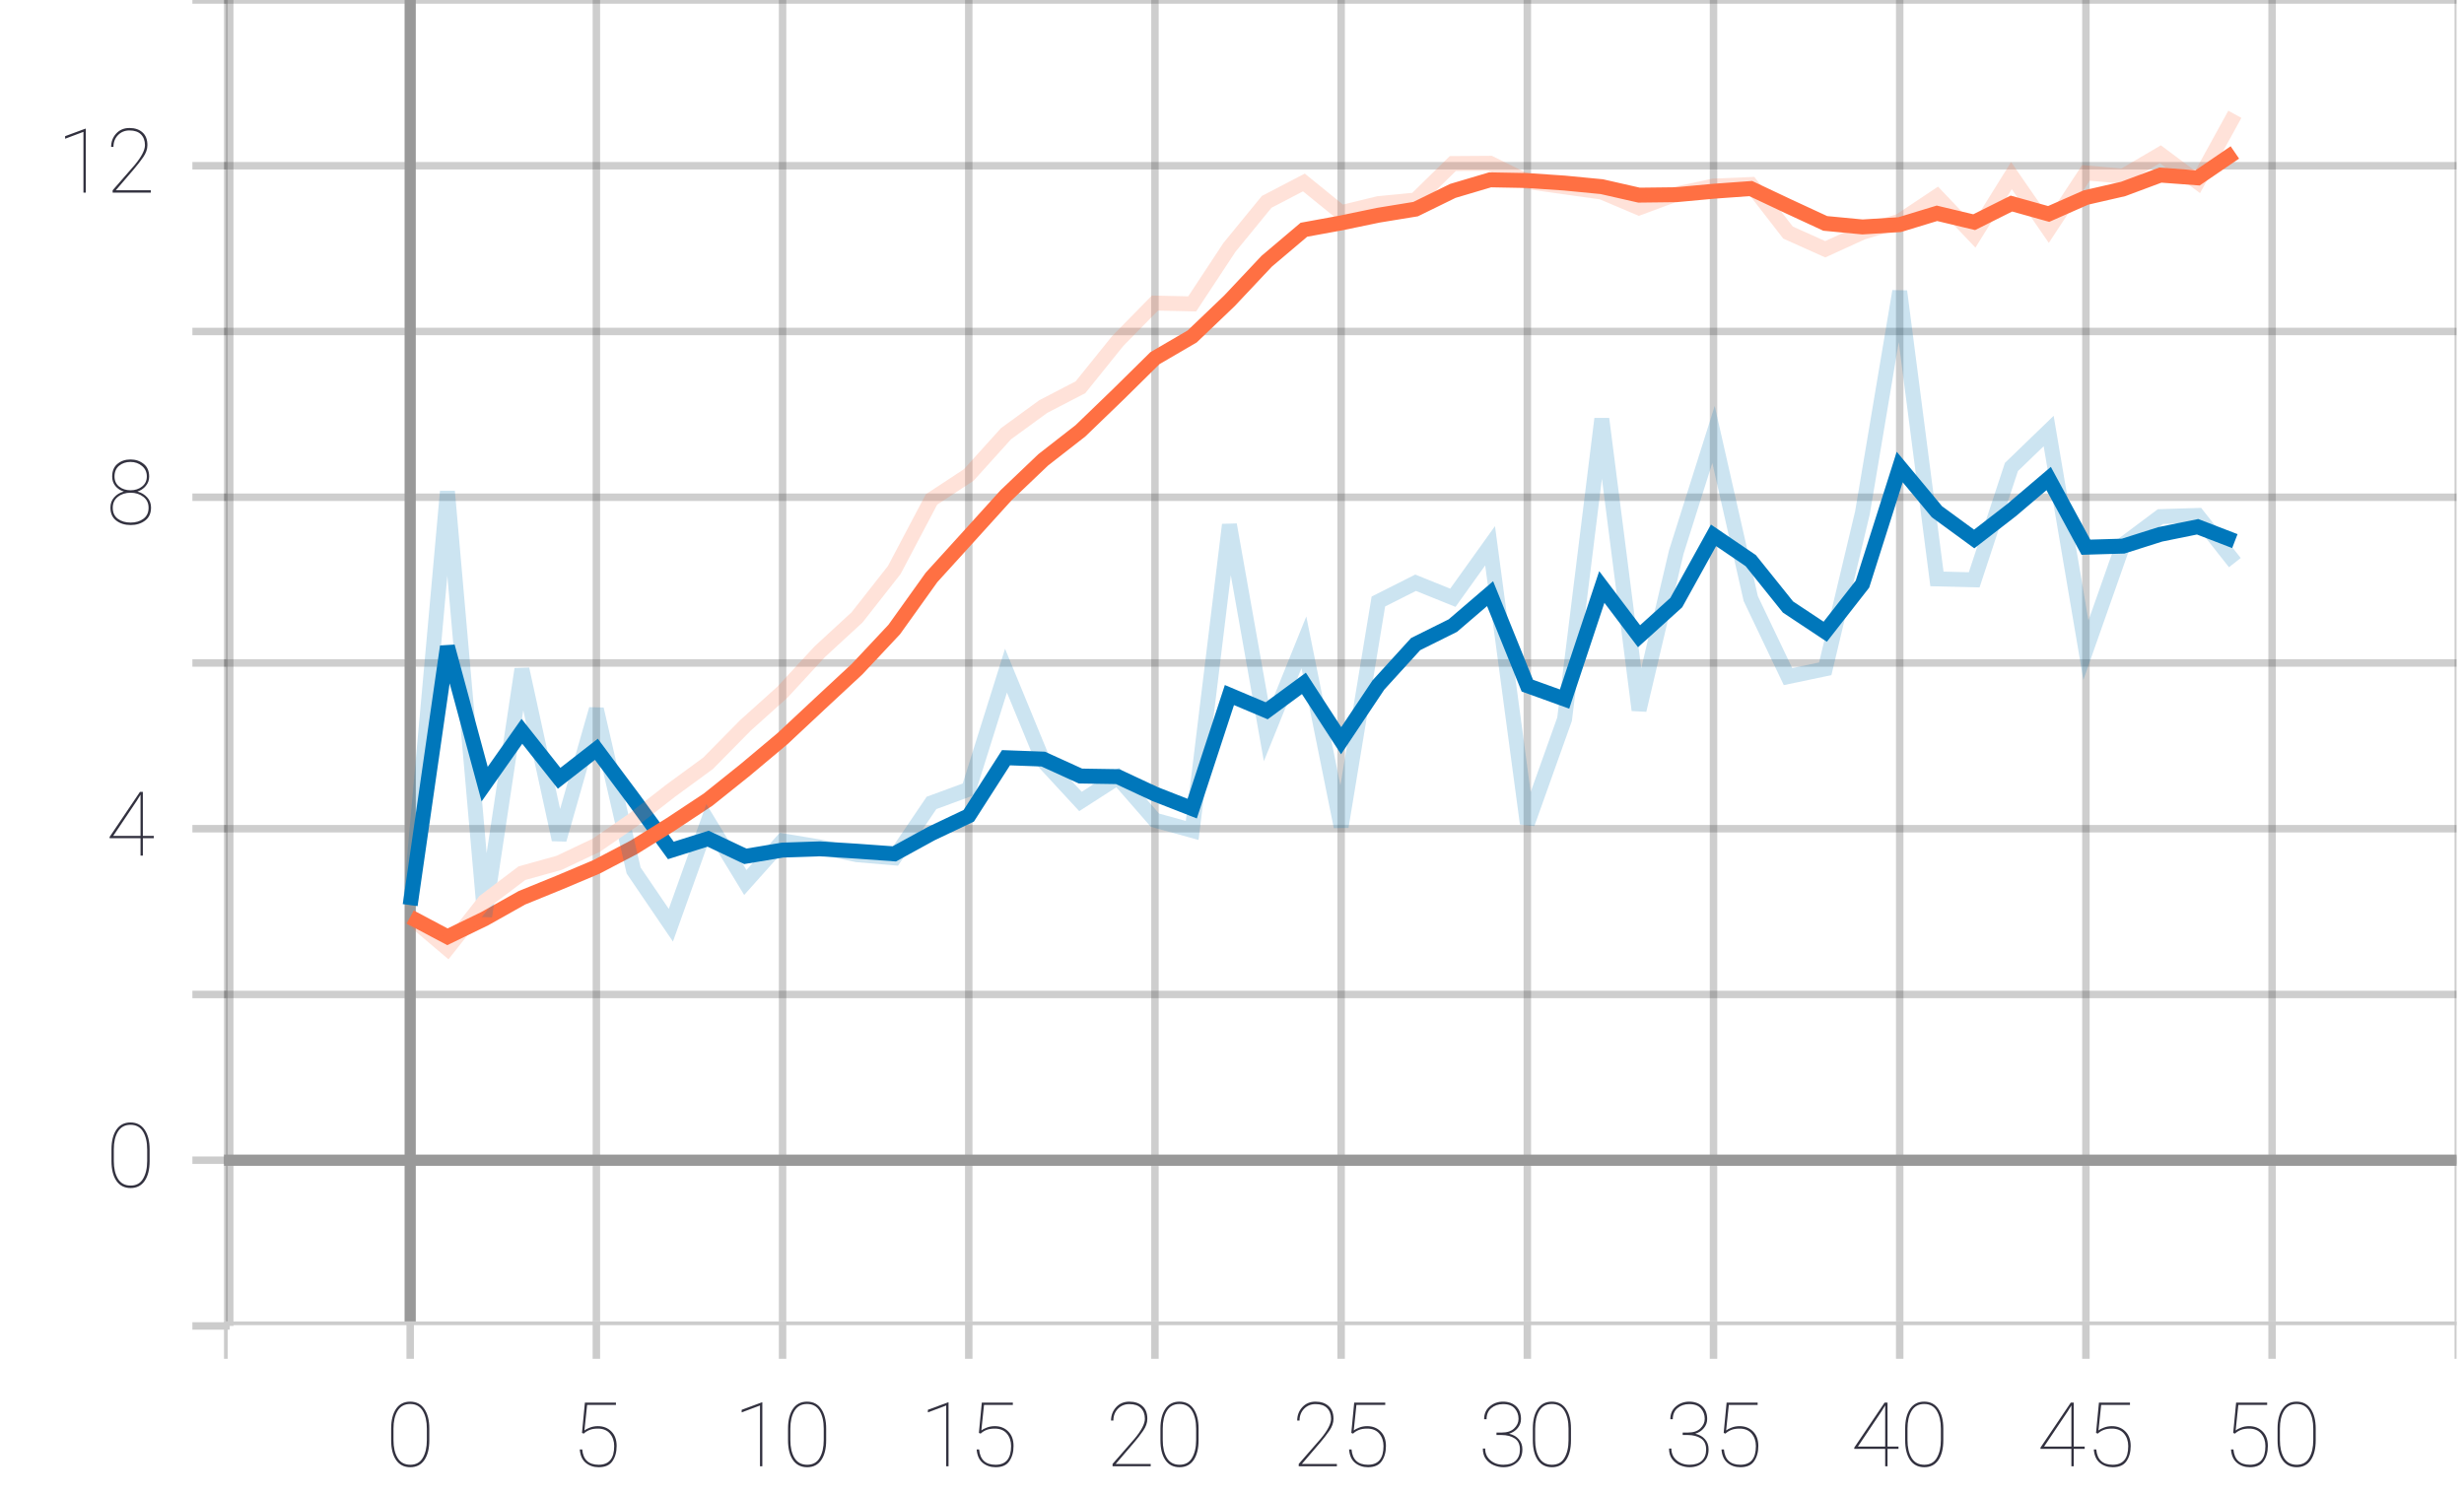
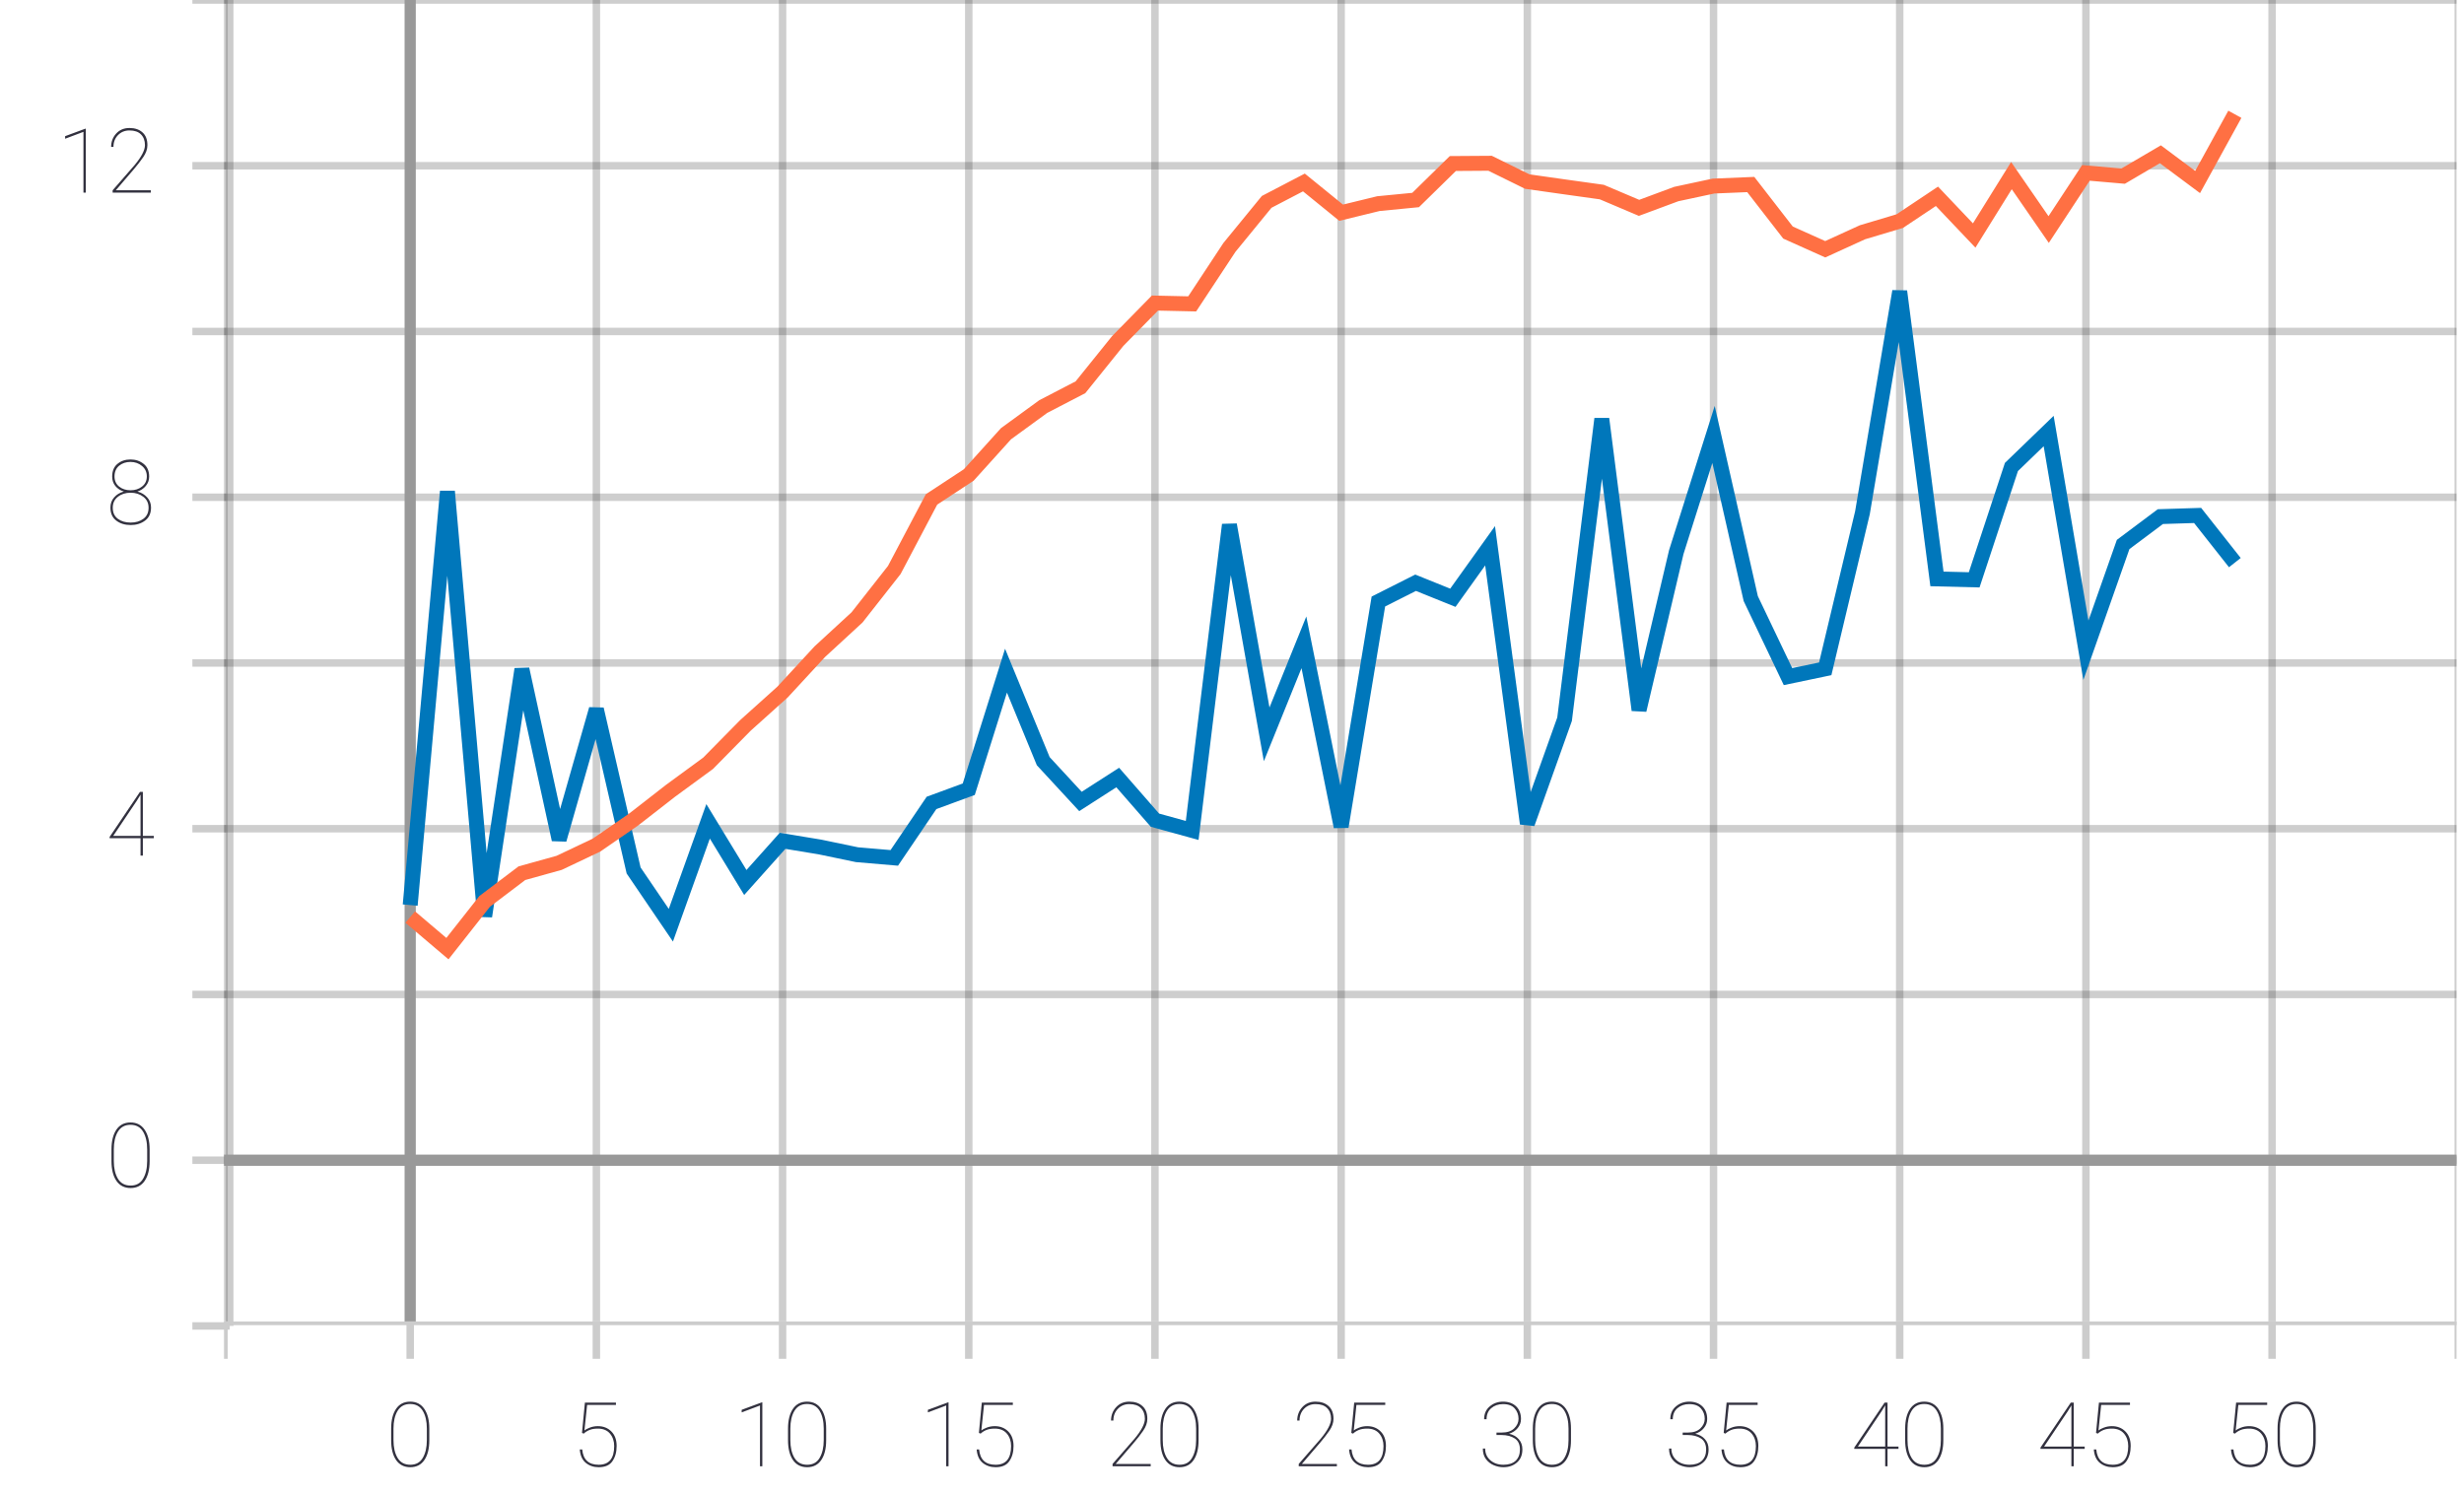
<svg xmlns="http://www.w3.org/2000/svg" viewBox="0 0 330 200">
  <g>
    <g>
      <g>
        <g>
          <g>
            <line x1="30.766" y1="177.602" x2="25.766" y2="177.602" style="visibility: inherit;" fill="rgb(0, 0, 0)" stroke="rgb(204, 204, 204)" stroke-width="1px" />
            <line x1="30.766" y1="155.402" x2="25.766" y2="155.402" style="visibility: inherit;" fill="rgb(0, 0, 0)" stroke="rgb(204, 204, 204)" stroke-width="1px" />
            <line x1="30.766" y1="133.202" x2="25.766" y2="133.202" style="visibility: inherit;" fill="rgb(0, 0, 0)" stroke="rgb(204, 204, 204)" stroke-width="1px" />
            <line x1="30.766" y1="111.001" x2="25.766" y2="111.001" style="visibility: inherit;" fill="rgb(0, 0, 0)" stroke="rgb(204, 204, 204)" stroke-width="1px" />
            <line x1="30.766" y1="88.801" x2="25.766" y2="88.801" style="visibility: inherit;" fill="rgb(0, 0, 0)" stroke="rgb(204, 204, 204)" stroke-width="1px" />
            <line x1="30.766" y1="66.601" x2="25.766" y2="66.601" style="visibility: inherit;" fill="rgb(0, 0, 0)" stroke="rgb(204, 204, 204)" stroke-width="1px" />
            <line x1="30.766" y1="44.401" x2="25.766" y2="44.401" style="visibility: inherit;" fill="rgb(0, 0, 0)" stroke="rgb(204, 204, 204)" stroke-width="1px" />
            <line x1="30.766" y1="22.2" x2="25.766" y2="22.2" style="visibility: inherit;" fill="rgb(0, 0, 0)" stroke="rgb(204, 204, 204)" stroke-width="1px" />
            <line x1="30.766" y1="0" x2="25.766" y2="0" style="visibility: inherit;" fill="rgb(0, 0, 0)" stroke="rgb(204, 204, 204)" stroke-width="1px" />
          </g>
          <g transform="translate(20.766, 0)">
            <text style="text-anchor: end; visibility: hidden; font-family: Roboto, sans-serif; font-size: 12px; font-weight: 200;" x="0" y="177.602" dx="0em" dy="0.3em" fill="rgb(50, 49, 63)" stroke="none" stroke-width="1px">-2</text>
            <text style="text-anchor: end; visibility: inherit; font-family: Roboto, sans-serif; font-size: 12px; font-weight: 200;" x="0" y="155.402" dx="0em" dy="0.3em" fill="rgb(50, 49, 63)" stroke="none" stroke-width="1px">0</text>
            <text style="text-anchor: end; visibility: hidden; font-family: Roboto, sans-serif; font-size: 12px; font-weight: 200;" x="0" y="133.202" dx="0em" dy="0.3em" fill="rgb(50, 49, 63)" stroke="none" stroke-width="1px">2</text>
            <text style="text-anchor: end; visibility: inherit; font-family: Roboto, sans-serif; font-size: 12px; font-weight: 200;" x="0" y="111.001" dx="0em" dy="0.3em" fill="rgb(50, 49, 63)" stroke="none" stroke-width="1px">4</text>
            <text style="text-anchor: end; visibility: hidden; font-family: Roboto, sans-serif; font-size: 12px; font-weight: 200;" x="0" y="88.801" dx="0em" dy="0.3em" fill="rgb(50, 49, 63)" stroke="none" stroke-width="1px">6</text>
            <text style="text-anchor: end; visibility: inherit; font-family: Roboto, sans-serif; font-size: 12px; font-weight: 200;" x="0" y="66.601" dx="0em" dy="0.3em" fill="rgb(50, 49, 63)" stroke="none" stroke-width="1px">8</text>
            <text style="text-anchor: end; visibility: hidden; font-family: Roboto, sans-serif; font-size: 12px; font-weight: 200;" x="0" y="44.401" dx="0em" dy="0.3em" fill="rgb(50, 49, 63)" stroke="none" stroke-width="1px">10</text>
            <text style="text-anchor: end; visibility: inherit; font-family: Roboto, sans-serif; font-size: 12px; font-weight: 200;" x="0" y="22.2" dx="0em" dy="0.3em" fill="rgb(50, 49, 63)" stroke="none" stroke-width="1px">12</text>
            <text style="text-anchor: end; visibility: hidden; font-family: Roboto, sans-serif; font-size: 12px; font-weight: 200;" x="0" y="0" dx="0em" dy="0.3em" fill="rgb(50, 49, 63)" stroke="none" stroke-width="1px">14</text>
          </g>
          <line x1="30.766" y1="0" x2="30.766" y2="177.602" fill="rgb(0, 0, 0)" stroke="rgb(204, 204, 204)" stroke-width="1px" />
        </g>
      </g>
      <g transform="translate(30, 0)" clip-path="url(#clip_0)">
        <clipPath id="clip_0">
          <rect width="299" height="177" />
        </clipPath>
        <g>
          <g>
            <g>
              <line x1="0" y1="0" x2="0" y2="177.602" fill="rgb(0, 0, 0)" stroke="rgb(60, 60, 60)" stroke-width="1px" opacity="0.25" />
              <line x1="24.936" y1="0" x2="24.936" y2="177.602" fill="rgb(0, 0, 0)" stroke="rgb(60, 60, 60)" stroke-width="1px" opacity="0.25" />
              <line x1="49.872" y1="0" x2="49.872" y2="177.602" fill="rgb(0, 0, 0)" stroke="rgb(60, 60, 60)" stroke-width="1px" opacity="0.25" />
              <line x1="74.808" y1="0" x2="74.808" y2="177.602" fill="rgb(0, 0, 0)" stroke="rgb(60, 60, 60)" stroke-width="1px" opacity="0.25" />
              <line x1="99.745" y1="0" x2="99.745" y2="177.602" fill="rgb(0, 0, 0)" stroke="rgb(60, 60, 60)" stroke-width="1px" opacity="0.25" />
              <line x1="124.681" y1="0" x2="124.681" y2="177.602" fill="rgb(0, 0, 0)" stroke="rgb(60, 60, 60)" stroke-width="1px" opacity="0.25" />
              <line x1="149.617" y1="0" x2="149.617" y2="177.602" fill="rgb(0, 0, 0)" stroke="rgb(60, 60, 60)" stroke-width="1px" opacity="0.25" />
              <line x1="174.553" y1="0" x2="174.553" y2="177.602" fill="rgb(0, 0, 0)" stroke="rgb(60, 60, 60)" stroke-width="1px" opacity="0.25" />
              <line x1="199.489" y1="0" x2="199.489" y2="177.602" fill="rgb(0, 0, 0)" stroke="rgb(60, 60, 60)" stroke-width="1px" opacity="0.25" />
              <line x1="224.425" y1="0" x2="224.425" y2="177.602" fill="rgb(0, 0, 0)" stroke="rgb(60, 60, 60)" stroke-width="1px" opacity="0.25" />
              <line x1="249.362" y1="0" x2="249.362" y2="177.602" fill="rgb(0, 0, 0)" stroke="rgb(60, 60, 60)" stroke-width="1px" opacity="0.25" />
              <line x1="274.298" y1="0" x2="274.298" y2="177.602" fill="rgb(0, 0, 0)" stroke="rgb(60, 60, 60)" stroke-width="1px" opacity="0.25" />
              <line x1="299.234" y1="0" x2="299.234" y2="177.602" fill="rgb(0, 0, 0)" stroke="rgb(60, 60, 60)" stroke-width="1px" opacity="0.25" />
            </g>
            <g>
              <line x1="0" y1="177.602" x2="299.234" y2="177.602" fill="rgb(0, 0, 0)" stroke="rgb(60, 60, 60)" stroke-width="1px" opacity="0.25" />
              <line x1="0" y1="155.402" x2="299.234" y2="155.402" fill="rgb(0, 0, 0)" stroke="rgb(60, 60, 60)" stroke-width="1px" opacity="0.25" />
              <line x1="0" y1="133.202" x2="299.234" y2="133.202" fill="rgb(0, 0, 0)" stroke="rgb(60, 60, 60)" stroke-width="1px" opacity="0.25" />
              <line x1="0" y1="111.001" x2="299.234" y2="111.001" fill="rgb(0, 0, 0)" stroke="rgb(60, 60, 60)" stroke-width="1px" opacity="0.25" />
              <line x1="0" y1="88.801" x2="299.234" y2="88.801" fill="rgb(0, 0, 0)" stroke="rgb(60, 60, 60)" stroke-width="1px" opacity="0.25" />
              <line x1="0" y1="66.601" x2="299.234" y2="66.601" fill="rgb(0, 0, 0)" stroke="rgb(60, 60, 60)" stroke-width="1px" opacity="0.25" />
              <line x1="0" y1="44.401" x2="299.234" y2="44.401" fill="rgb(0, 0, 0)" stroke="rgb(60, 60, 60)" stroke-width="1px" opacity="0.25" />
              <line x1="0" y1="22.2" x2="299.234" y2="22.2" fill="rgb(0, 0, 0)" stroke="rgb(60, 60, 60)" stroke-width="1px" opacity="0.25" />
              <line x1="0" y1="0" x2="299.234" y2="0" fill="rgb(0, 0, 0)" stroke="rgb(60, 60, 60)" stroke-width="1px" opacity="0.25" />
            </g>
          </g>
        </g>
        <g>
          <g>
            <line x1="0" y1="155.402" x2="299.234" y2="155.402" fill="rgb(0, 0, 0)" stroke="rgb(153, 153, 153)" stroke-width="1.5px" />
          </g>
        </g>
        <g>
          <g>
            <line x1="24.936" y1="0" x2="24.936" y2="177.602" fill="rgb(0, 0, 0)" stroke="rgb(153, 153, 153)" stroke-width="1.5px" />
          </g>
        </g>
        <g>
          <g>
            <g>
              <g>
                <g>
-                   <path style="fill: none;" stroke="rgb(0, 119, 187)" stroke-width="2px" d="M24.936,121.231L29.923,86.596L34.911,105.031L39.898,97.953L44.885,104.245L49.872,100.362L54.86,107.043L59.847,113.912L64.834,112.336L69.821,114.698L74.808,113.865L79.796,113.697L84.783,114.012L89.77,114.371L94.757,111.639L99.745,109.268L104.732,101.492L109.719,101.676L114.706,103.946L119.694,104.026L124.681,106.358L129.668,108.308L134.655,93.098L139.643,95.204L144.63,91.536L149.617,99.215L154.604,91.756L159.591,86.276L164.579,83.793L169.566,79.516L174.553,91.836L179.54,93.635L184.528,78.623L189.515,85.219L194.502,80.711L199.489,71.704L204.477,75.094L209.464,81.307L214.451,84.617L219.438,78.238L224.425,62.551L229.413,68.548L234.4,72.194L239.387,68.337L244.374,64.096L249.362,73.296L254.349,73.149L259.336,71.568L264.323,70.557L269.311,72.477" fill="none" />
-                 </g>
-                 <g>
-                   <path style="fill: none;" stroke="rgb(255, 112, 67)" stroke-width="2px" d="M24.936,122.831L29.923,125.477L34.911,123.057L39.898,120.254L44.885,118.223L49.872,116.118L54.86,113.506L59.847,110.407L64.834,107.106L69.821,103.11L74.808,98.928L79.796,94.261L84.783,89.629L89.77,84.311L94.757,77.341L99.745,71.851L104.732,66.347L109.719,61.591L114.706,57.702L119.694,52.891L124.681,47.972L129.668,45.064L134.655,40.294L139.643,34.993L144.63,30.772L149.617,29.86L154.604,28.826L159.591,28.011L164.579,25.568L169.566,24.088L174.553,24.182L179.54,24.521L184.528,25.003L189.515,26.138L194.502,26.079L199.489,25.616L204.477,25.256L209.464,27.613L214.451,29.923L219.438,30.398L224.425,30.088L229.413,28.57L234.4,29.76L239.387,27.265L244.374,28.658L249.362,26.458L254.349,25.312L259.336,23.452L264.323,23.823L269.311,20.417" fill="none" />
-                 </g>
-               </g>
-             </g>
-           </g>
-           <g opacity="0.2">
-             <g>
-               <g>
-                 <g>
                  <path style="fill: none;" stroke="rgb(0, 119, 187)" stroke-width="2px" d="M24.936,121.231L29.923,65.815L34.911,122.729L39.898,89.629L44.885,112.46L49.872,94.991L54.86,116.596L59.847,123.928L64.834,110.012L69.821,118.204L74.808,112.624L79.796,113.445L84.783,114.483L89.77,114.908L94.757,107.545L99.745,105.712L104.732,89.831L109.719,101.953L114.706,107.351L119.694,104.145L124.681,109.856L129.668,111.232L134.655,70.284L139.643,98.362L144.63,86.035L149.617,110.732L154.604,80.569L159.591,78.055L164.579,80.068L169.566,73.102L174.553,110.314L179.54,96.335L184.528,56.104L189.515,95.113L194.502,73.95L199.489,58.192L204.477,80.179L209.464,90.627L214.451,89.583L219.438,68.669L224.425,39.021L229.413,77.542L234.4,77.665L239.387,62.55L244.374,57.734L249.362,87.096L254.349,72.929L259.336,69.197L264.323,69.041L269.311,75.358" fill="none" />
                </g>
                <g>
                  <path style="fill: none;" stroke="rgb(255, 112, 67)" stroke-width="2px" d="M24.936,122.831L29.923,127.064L34.911,120.734L39.898,116.959L44.885,115.572L49.872,113.206L54.86,109.771L59.847,105.89L64.834,102.237L69.821,97.175L74.808,92.693L79.796,87.286L84.783,82.695L89.77,76.346L94.757,66.895L99.745,63.618L104.732,58.095L109.719,54.457L114.706,51.87L119.694,45.675L124.681,40.593L129.668,40.703L134.655,33.139L139.643,27.041L144.63,24.44L149.617,28.492L154.604,27.275L159.591,26.79L164.579,21.902L169.566,21.868L174.553,24.323L179.54,25.03L184.528,25.726L189.515,27.841L194.502,25.99L199.489,24.922L204.477,24.715L209.464,31.149L214.451,33.388L219.438,31.111L224.425,29.621L229.413,26.295L234.4,31.545L239.387,23.521L244.374,30.747L249.362,23.159L254.349,23.592L259.336,20.663L264.323,24.38L269.311,15.308" fill="none" />
                </g>
              </g>
            </g>
          </g>
        </g>
      </g>
      <g transform="translate(30, 177)" clip-path="url(#clip_1)">
        <clipPath id="clip_1">
          <rect width="299" height="22" />
        </clipPath>
        <g>
          <g>
            <line x1="0" y1="0" x2="0" y2="5" style="visibility: inherit;" fill="rgb(0, 0, 0)" stroke="rgb(204, 204, 204)" stroke-width="1px" />
            <line x1="24.936" y1="0" x2="24.936" y2="5" style="visibility: inherit;" fill="rgb(0, 0, 0)" stroke="rgb(204, 204, 204)" stroke-width="1px" />
            <line x1="49.872" y1="0" x2="49.872" y2="5" style="visibility: inherit;" fill="rgb(0, 0, 0)" stroke="rgb(204, 204, 204)" stroke-width="1px" />
            <line x1="74.808" y1="0" x2="74.808" y2="5" style="visibility: inherit;" fill="rgb(0, 0, 0)" stroke="rgb(204, 204, 204)" stroke-width="1px" />
            <line x1="99.745" y1="0" x2="99.745" y2="5" style="visibility: inherit;" fill="rgb(0, 0, 0)" stroke="rgb(204, 204, 204)" stroke-width="1px" />
            <line x1="124.681" y1="0" x2="124.681" y2="5" style="visibility: inherit;" fill="rgb(0, 0, 0)" stroke="rgb(204, 204, 204)" stroke-width="1px" />
            <line x1="149.617" y1="0" x2="149.617" y2="5" style="visibility: inherit;" fill="rgb(0, 0, 0)" stroke="rgb(204, 204, 204)" stroke-width="1px" />
            <line x1="174.553" y1="0" x2="174.553" y2="5" style="visibility: inherit;" fill="rgb(0, 0, 0)" stroke="rgb(204, 204, 204)" stroke-width="1px" />
            <line x1="199.489" y1="0" x2="199.489" y2="5" style="visibility: inherit;" fill="rgb(0, 0, 0)" stroke="rgb(204, 204, 204)" stroke-width="1px" />
            <line x1="224.425" y1="0" x2="224.425" y2="5" style="visibility: inherit;" fill="rgb(0, 0, 0)" stroke="rgb(204, 204, 204)" stroke-width="1px" />
            <line x1="249.362" y1="0" x2="249.362" y2="5" style="visibility: inherit;" fill="rgb(0, 0, 0)" stroke="rgb(204, 204, 204)" stroke-width="1px" />
            <line x1="274.298" y1="0" x2="274.298" y2="5" style="visibility: inherit;" fill="rgb(0, 0, 0)" stroke="rgb(204, 204, 204)" stroke-width="1px" />
            <line x1="299.234" y1="0" x2="299.234" y2="5" style="visibility: inherit;" fill="rgb(0, 0, 0)" stroke="rgb(204, 204, 204)" stroke-width="1px" />
          </g>
          <g transform="translate(0, 8)">
            <text style="text-anchor: middle; visibility: hidden; font-family: Roboto, sans-serif; font-size: 12px; font-weight: 200;" x="0" y="0" dx="0em" dy="0.95em" fill="rgb(50, 49, 63)" stroke="none" stroke-width="1px">-5</text>
            <text style="text-anchor: middle; visibility: inherit; font-family: Roboto, sans-serif; font-size: 12px; font-weight: 200;" x="24.936" y="0" dx="0em" dy="0.95em" fill="rgb(50, 49, 63)" stroke="none" stroke-width="1px">0</text>
            <text style="text-anchor: middle; visibility: inherit; font-family: Roboto, sans-serif; font-size: 12px; font-weight: 200;" x="49.872" y="0" dx="0em" dy="0.95em" fill="rgb(50, 49, 63)" stroke="none" stroke-width="1px">5</text>
            <text style="text-anchor: middle; visibility: inherit; font-family: Roboto, sans-serif; font-size: 12px; font-weight: 200;" x="74.808" y="0" dx="0em" dy="0.95em" fill="rgb(50, 49, 63)" stroke="none" stroke-width="1px">10</text>
            <text style="text-anchor: middle; visibility: inherit; font-family: Roboto, sans-serif; font-size: 12px; font-weight: 200;" x="99.745" y="0" dx="0em" dy="0.95em" fill="rgb(50, 49, 63)" stroke="none" stroke-width="1px">15</text>
            <text style="text-anchor: middle; visibility: inherit; font-family: Roboto, sans-serif; font-size: 12px; font-weight: 200;" x="124.681" y="0" dx="0em" dy="0.95em" fill="rgb(50, 49, 63)" stroke="none" stroke-width="1px">20</text>
            <text style="text-anchor: middle; visibility: inherit; font-family: Roboto, sans-serif; font-size: 12px; font-weight: 200;" x="149.617" y="0" dx="0em" dy="0.95em" fill="rgb(50, 49, 63)" stroke="none" stroke-width="1px">25</text>
            <text style="text-anchor: middle; visibility: inherit; font-family: Roboto, sans-serif; font-size: 12px; font-weight: 200;" x="174.553" y="0" dx="0em" dy="0.95em" fill="rgb(50, 49, 63)" stroke="none" stroke-width="1px">30</text>
            <text style="text-anchor: middle; visibility: inherit; font-family: Roboto, sans-serif; font-size: 12px; font-weight: 200;" x="199.489" y="0" dx="0em" dy="0.95em" fill="rgb(50, 49, 63)" stroke="none" stroke-width="1px">35</text>
            <text style="text-anchor: middle; visibility: inherit; font-family: Roboto, sans-serif; font-size: 12px; font-weight: 200;" x="224.425" y="0" dx="0em" dy="0.95em" fill="rgb(50, 49, 63)" stroke="none" stroke-width="1px">40</text>
            <text style="text-anchor: middle; visibility: inherit; font-family: Roboto, sans-serif; font-size: 12px; font-weight: 200;" x="249.362" y="0" dx="0em" dy="0.95em" fill="rgb(50, 49, 63)" stroke="none" stroke-width="1px">45</text>
            <text style="text-anchor: middle; visibility: inherit; font-family: Roboto, sans-serif; font-size: 12px; font-weight: 200;" x="274.298" y="0" dx="0em" dy="0.95em" fill="rgb(50, 49, 63)" stroke="none" stroke-width="1px">50</text>
            <text style="text-anchor: middle; visibility: hidden; font-family: Roboto, sans-serif; font-size: 12px; font-weight: 200;" x="299.234" y="0" dx="0em" dy="0.95em" fill="rgb(50, 49, 63)" stroke="none" stroke-width="1px">55</text>
          </g>
          <line x1="0" y1="0" x2="299.234" y2="0" fill="rgb(0, 0, 0)" stroke="rgb(204, 204, 204)" stroke-width="1px" />
        </g>
      </g>
    </g>
  </g>
</svg>
